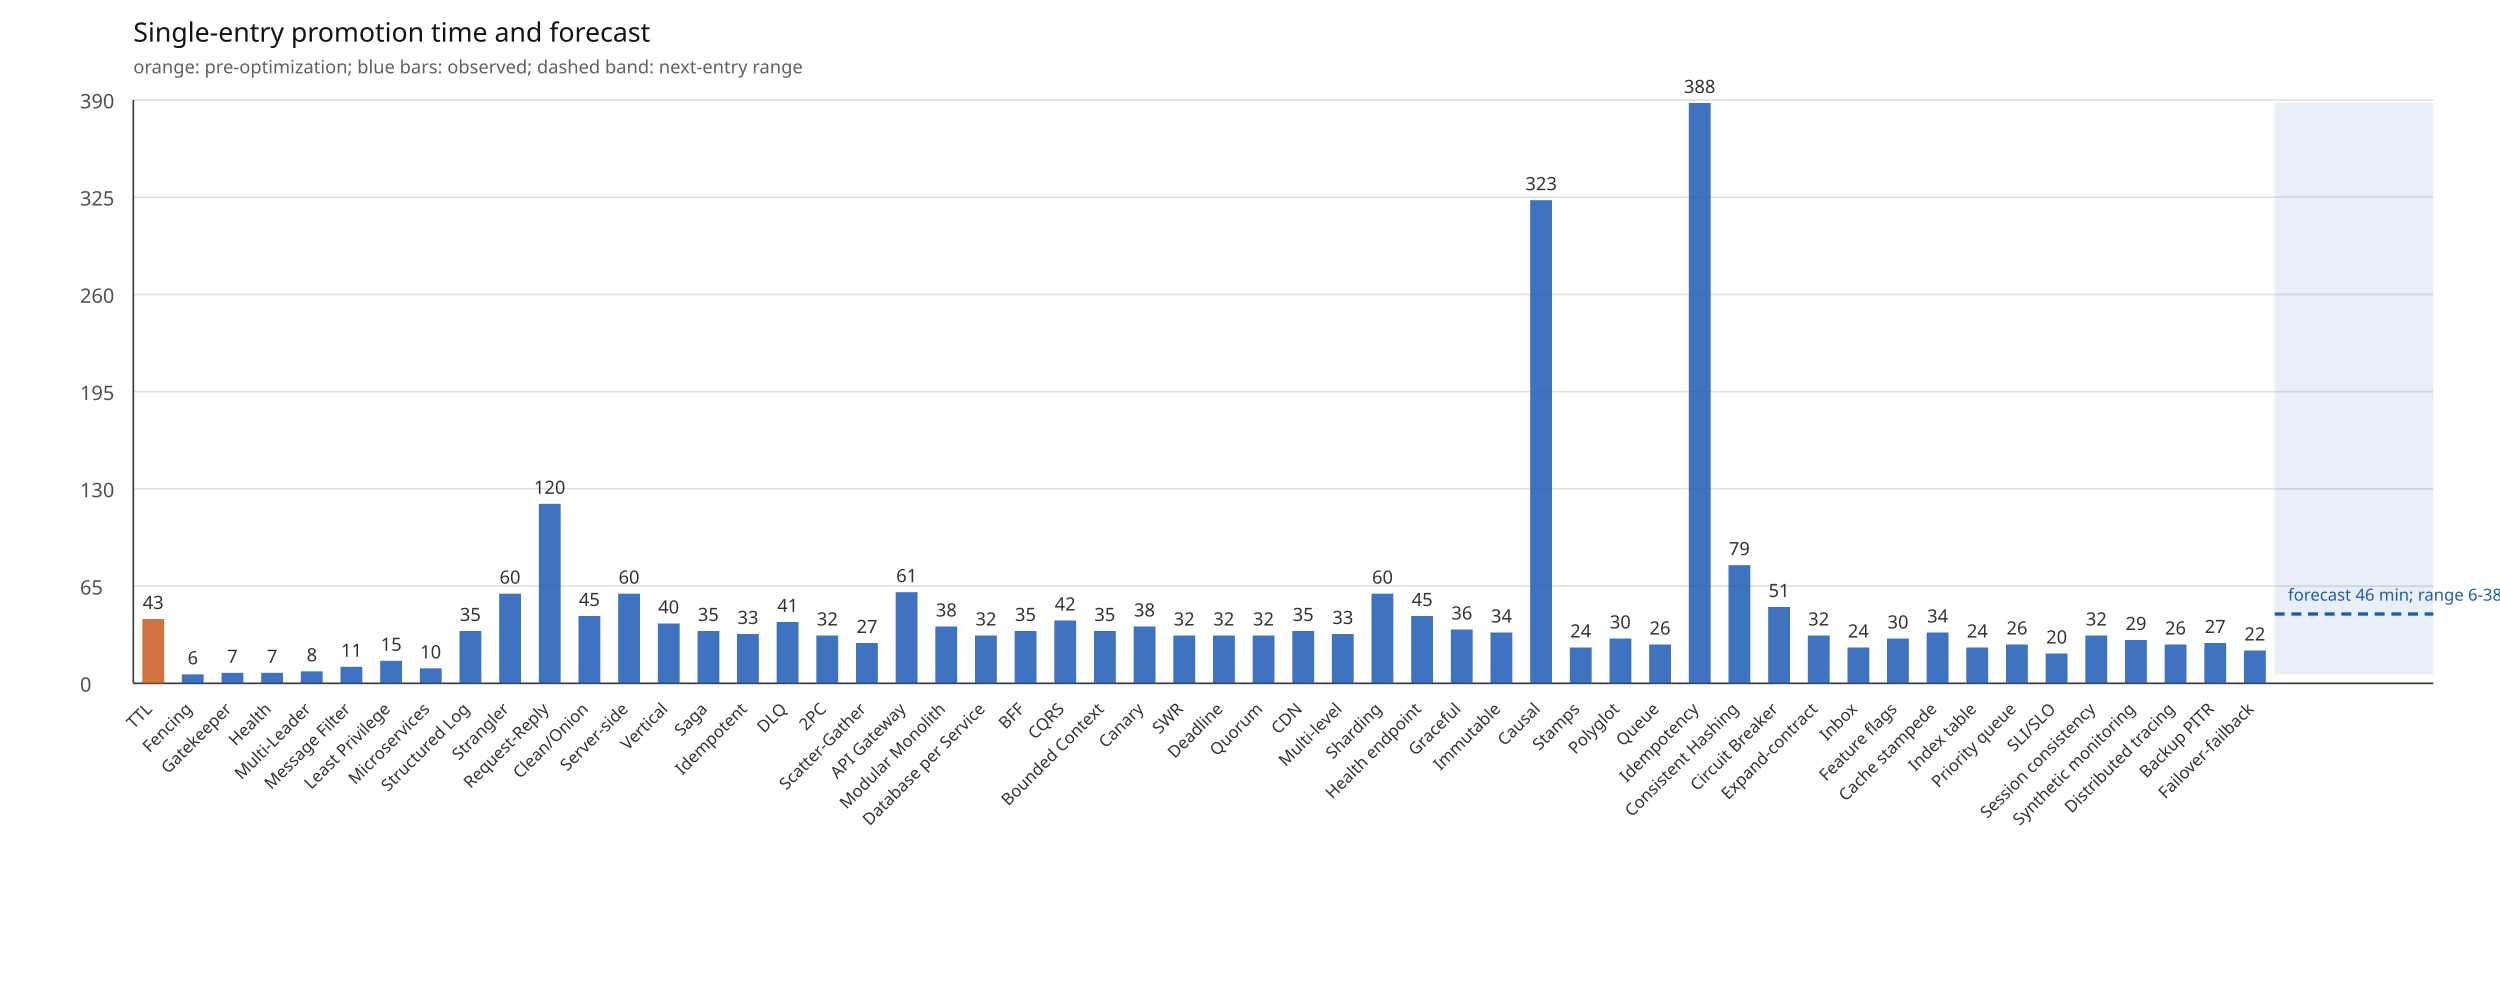
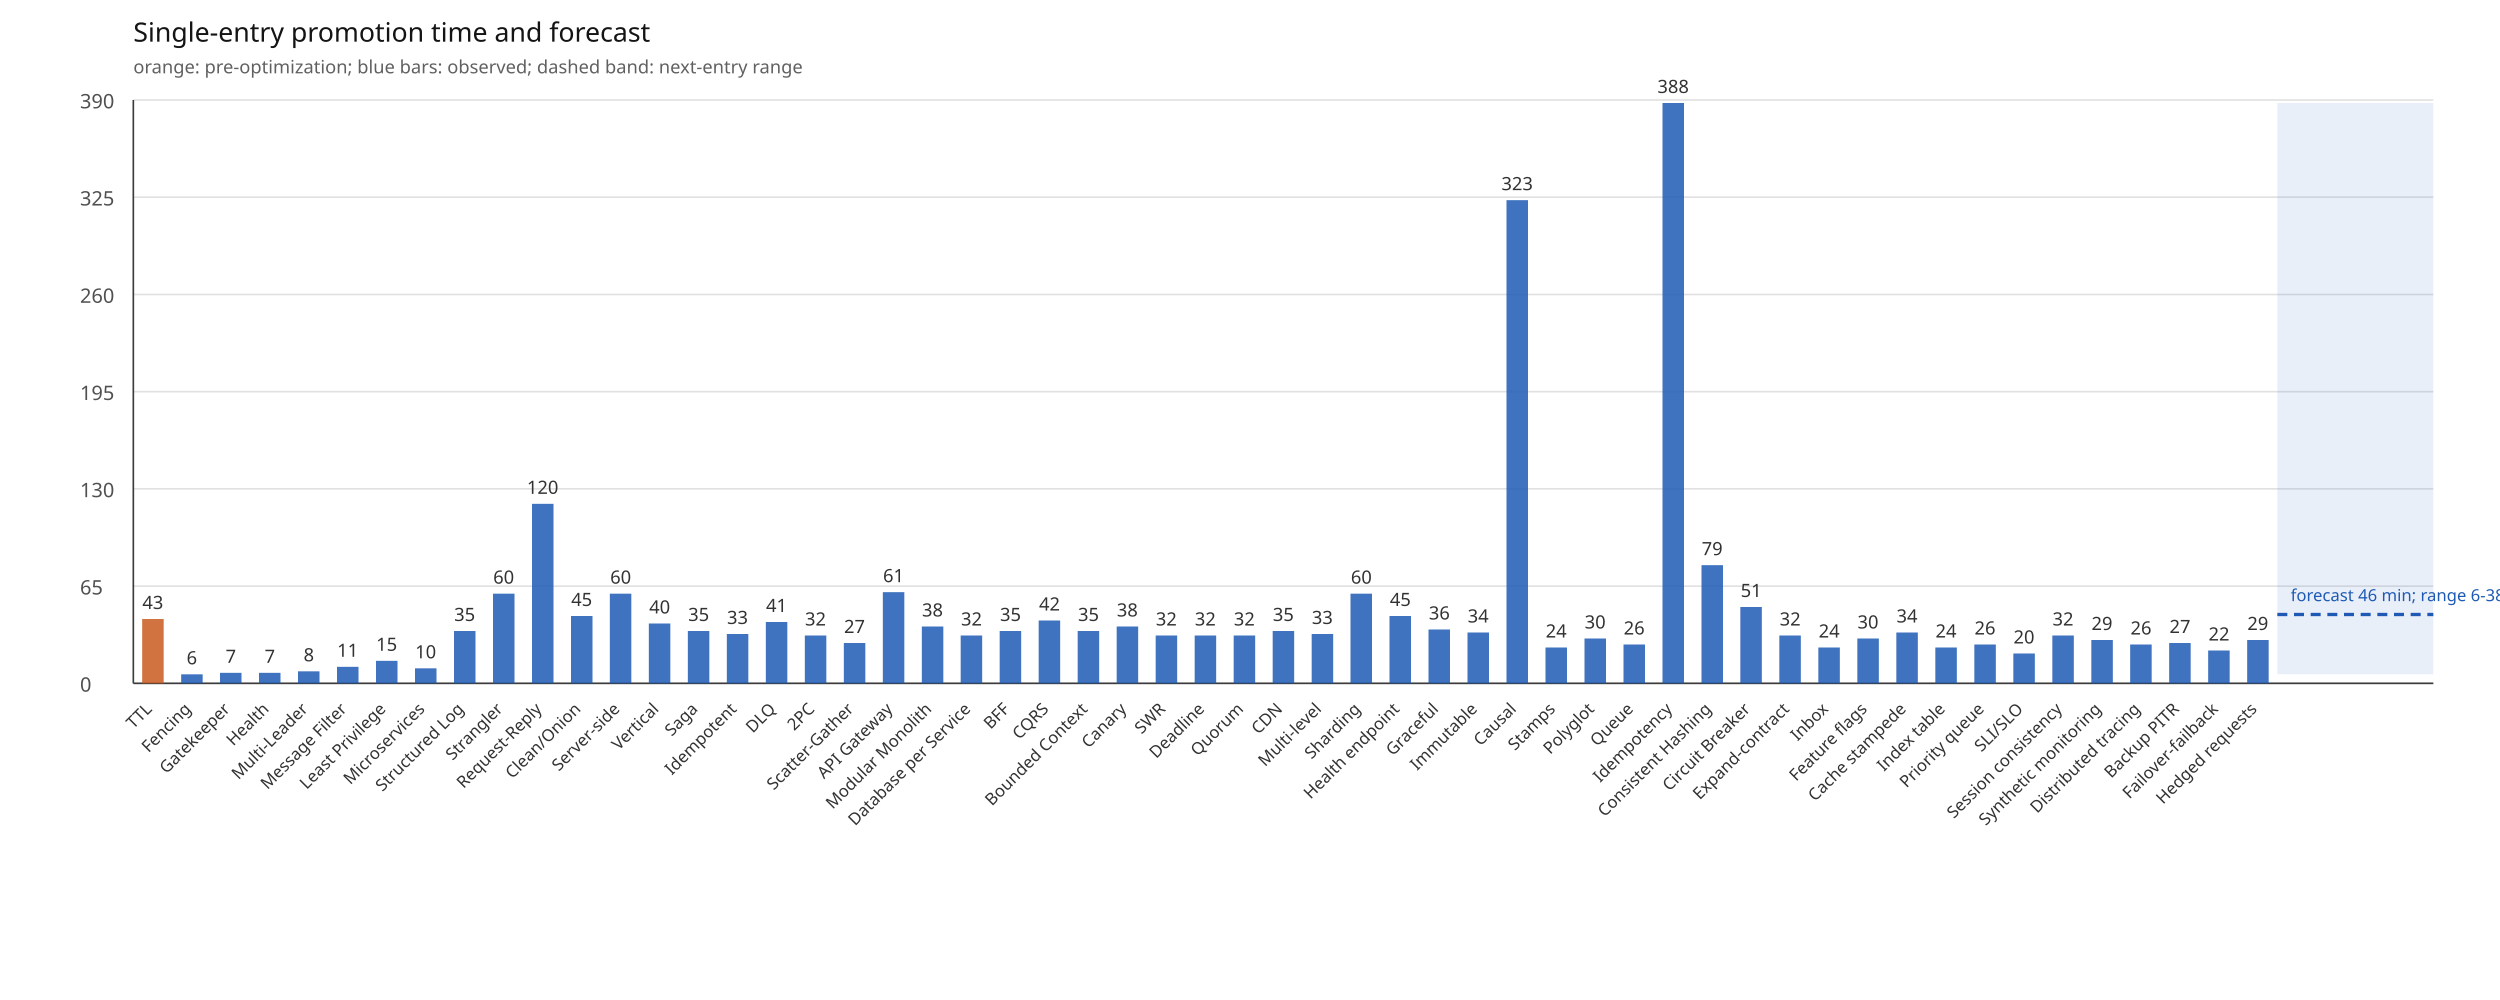
<svg xmlns="http://www.w3.org/2000/svg" width="1500" height="600" viewBox="0 0 1500 600">
  <rect width="100%" height="100%" fill="white" />
  <line x1="80" y1="410.0" x2="1460" y2="410.0" stroke="#e1e1e1" />
  <text x="48" y="415.0" font-family="Verdana" font-size="12" fill="#505050">0</text>
  <line x1="80" y1="351.7" x2="1460" y2="351.7" stroke="#e1e1e1" />
  <text x="48" y="356.7" font-family="Verdana" font-size="12" fill="#505050">65</text>
  <line x1="80" y1="293.3" x2="1460" y2="293.3" stroke="#e1e1e1" />
  <text x="48" y="298.3" font-family="Verdana" font-size="12" fill="#505050">130</text>
  <line x1="80" y1="235.0" x2="1460" y2="235.0" stroke="#e1e1e1" />
  <text x="48" y="240.0" font-family="Verdana" font-size="12" fill="#505050">195</text>
  <line x1="80" y1="176.7" x2="1460" y2="176.7" stroke="#e1e1e1" />
  <text x="48" y="181.7" font-family="Verdana" font-size="12" fill="#505050">260</text>
  <line x1="80" y1="118.3" x2="1460" y2="118.3" stroke="#e1e1e1" />
  <text x="48" y="123.3" font-family="Verdana" font-size="12" fill="#505050">325</text>
  <line x1="80" y1="60.0" x2="1460" y2="60.0" stroke="#e1e1e1" />
  <text x="48" y="65.0" font-family="Verdana" font-size="12" fill="#505050">390</text>
  <line x1="80" y1="60" x2="80" y2="410" stroke="#3c3c3c" />
  <line x1="80" y1="410" x2="1460" y2="410" stroke="#3c3c3c" />
-   <rect x="1364.8" y="61.8" width="95.2" height="342.8" fill="#1e5ab4" opacity="0.10" />
-   <line x1="1364.8" y1="368.4" x2="1460.0" y2="368.4" stroke="#1e5ab4" stroke-width="2" stroke-dasharray="6 4" />
-   <text x="1372.8" y="360.4" font-family="Verdana" font-size="10" fill="#1e5ab4">forecast 46 min; range 6-388 (n=54)</text>
-   <rect x="85.4" y="371.4" width="13.1" height="38.6" fill="#c85a1e" opacity="0.85" />
-   <text x="91.9" y="365.4" text-anchor="middle" font-family="Verdana" font-size="11" fill="#323232">43</text>
-   <text x="91.9" y="426.0" text-anchor="end" transform="rotate(-45 91.9 426.0)" font-family="Verdana" font-size="10" fill="#323232">TTL</text>
-   <rect x="109.1" y="404.6" width="13.1" height="5.4" fill="#1e5ab4" opacity="0.85" />
-   <text x="115.7" y="398.6" text-anchor="middle" font-family="Verdana" font-size="11" fill="#323232">6</text>
-   <text x="115.7" y="426.0" text-anchor="end" transform="rotate(-45 115.7 426.0)" font-family="Verdana" font-size="10" fill="#323232">Fencing</text>
-   <rect x="132.9" y="403.7" width="13.1" height="6.3" fill="#1e5ab4" opacity="0.85" />
-   <text x="139.5" y="397.7" text-anchor="middle" font-family="Verdana" font-size="11" fill="#323232">7</text>
-   <text x="139.5" y="426.0" text-anchor="end" transform="rotate(-45 139.5 426.0)" font-family="Verdana" font-size="10" fill="#323232">Gatekeeper</text>
-   <rect x="156.7" y="403.7" width="13.1" height="6.3" fill="#1e5ab4" opacity="0.85" />
-   <text x="163.3" y="397.7" text-anchor="middle" font-family="Verdana" font-size="11" fill="#323232">7</text>
-   <text x="163.3" y="426.0" text-anchor="end" transform="rotate(-45 163.3 426.0)" font-family="Verdana" font-size="10" fill="#323232">Health</text>
-   <rect x="180.5" y="402.8" width="13.1" height="7.2" fill="#1e5ab4" opacity="0.85" />
-   <text x="187.1" y="396.8" text-anchor="middle" font-family="Verdana" font-size="11" fill="#323232">8</text>
-   <text x="187.1" y="426.0" text-anchor="end" transform="rotate(-45 187.1 426.0)" font-family="Verdana" font-size="10" fill="#323232">Multi-Leader</text>
-   <rect x="204.3" y="400.1" width="13.1" height="9.9" fill="#1e5ab4" opacity="0.85" />
-   <text x="210.9" y="394.1" text-anchor="middle" font-family="Verdana" font-size="11" fill="#323232">11</text>
-   <text x="210.9" y="426.0" text-anchor="end" transform="rotate(-45 210.9 426.0)" font-family="Verdana" font-size="10" fill="#323232">Message Filter</text>
-   <rect x="228.1" y="396.5" width="13.1" height="13.5" fill="#1e5ab4" opacity="0.85" />
-   <text x="234.7" y="390.5" text-anchor="middle" font-family="Verdana" font-size="11" fill="#323232">15</text>
-   <text x="234.7" y="426.0" text-anchor="end" transform="rotate(-45 234.7 426.0)" font-family="Verdana" font-size="10" fill="#323232">Least Privilege</text>
-   <rect x="251.9" y="401.0" width="13.1" height="9.0" fill="#1e5ab4" opacity="0.85" />
-   <text x="258.4" y="395.0" text-anchor="middle" font-family="Verdana" font-size="11" fill="#323232">10</text>
-   <text x="258.4" y="426.0" text-anchor="end" transform="rotate(-45 258.4 426.0)" font-family="Verdana" font-size="10" fill="#323232">Microservices</text>
-   <rect x="275.7" y="378.6" width="13.1" height="31.4" fill="#1e5ab4" opacity="0.85" />
-   <text x="282.2" y="372.6" text-anchor="middle" font-family="Verdana" font-size="11" fill="#323232">35</text>
-   <text x="282.2" y="426.0" text-anchor="end" transform="rotate(-45 282.2 426.0)" font-family="Verdana" font-size="10" fill="#323232">Structured Log</text>
-   <rect x="299.5" y="356.2" width="13.1" height="53.8" fill="#1e5ab4" opacity="0.85" />
-   <text x="306.0" y="350.2" text-anchor="middle" font-family="Verdana" font-size="11" fill="#323232">60</text>
-   <text x="306.0" y="426.0" text-anchor="end" transform="rotate(-45 306.0 426.0)" font-family="Verdana" font-size="10" fill="#323232">Strangler</text>
-   <rect x="323.3" y="302.3" width="13.1" height="107.7" fill="#1e5ab4" opacity="0.85" />
-   <text x="329.8" y="296.3" text-anchor="middle" font-family="Verdana" font-size="11" fill="#323232">120</text>
-   <text x="329.8" y="426.0" text-anchor="end" transform="rotate(-45 329.8 426.0)" font-family="Verdana" font-size="10" fill="#323232">Request-Reply</text>
-   <rect x="347.1" y="369.6" width="13.1" height="40.4" fill="#1e5ab4" opacity="0.85" />
-   <text x="353.6" y="363.6" text-anchor="middle" font-family="Verdana" font-size="11" fill="#323232">45</text>
-   <text x="353.6" y="426.0" text-anchor="end" transform="rotate(-45 353.6 426.0)" font-family="Verdana" font-size="10" fill="#323232">Clean/Onion</text>
-   <rect x="370.9" y="356.2" width="13.1" height="53.8" fill="#1e5ab4" opacity="0.85" />
-   <text x="377.4" y="350.2" text-anchor="middle" font-family="Verdana" font-size="11" fill="#323232">60</text>
-   <text x="377.4" y="426.0" text-anchor="end" transform="rotate(-45 377.4 426.0)" font-family="Verdana" font-size="10" fill="#323232">Server-side</text>
-   <rect x="394.7" y="374.1" width="13.1" height="35.9" fill="#1e5ab4" opacity="0.85" />
-   <text x="401.2" y="368.1" text-anchor="middle" font-family="Verdana" font-size="11" fill="#323232">40</text>
-   <text x="401.2" y="426.0" text-anchor="end" transform="rotate(-45 401.2 426.0)" font-family="Verdana" font-size="10" fill="#323232">Vertical</text>
-   <rect x="418.5" y="378.6" width="13.1" height="31.4" fill="#1e5ab4" opacity="0.85" />
-   <text x="425.0" y="372.6" text-anchor="middle" font-family="Verdana" font-size="11" fill="#323232">35</text>
-   <text x="425.0" y="426.0" text-anchor="end" transform="rotate(-45 425.0 426.0)" font-family="Verdana" font-size="10" fill="#323232">Saga</text>
-   <rect x="442.2" y="380.4" width="13.1" height="29.6" fill="#1e5ab4" opacity="0.85" />
-   <text x="448.8" y="374.4" text-anchor="middle" font-family="Verdana" font-size="11" fill="#323232">33</text>
-   <text x="448.8" y="426.0" text-anchor="end" transform="rotate(-45 448.8 426.0)" font-family="Verdana" font-size="10" fill="#323232">Idempotent</text>
-   <rect x="466.0" y="373.2" width="13.1" height="36.8" fill="#1e5ab4" opacity="0.85" />
-   <text x="472.6" y="367.2" text-anchor="middle" font-family="Verdana" font-size="11" fill="#323232">41</text>
-   <text x="472.6" y="426.0" text-anchor="end" transform="rotate(-45 472.6 426.0)" font-family="Verdana" font-size="10" fill="#323232">DLQ</text>
-   <rect x="489.8" y="381.3" width="13.1" height="28.7" fill="#1e5ab4" opacity="0.85" />
-   <text x="496.4" y="375.3" text-anchor="middle" font-family="Verdana" font-size="11" fill="#323232">32</text>
-   <text x="496.4" y="426.0" text-anchor="end" transform="rotate(-45 496.4 426.0)" font-family="Verdana" font-size="10" fill="#323232">2PC</text>
-   <rect x="513.6" y="385.8" width="13.1" height="24.2" fill="#1e5ab4" opacity="0.85" />
-   <text x="520.2" y="379.8" text-anchor="middle" font-family="Verdana" font-size="11" fill="#323232">27</text>
-   <text x="520.2" y="426.0" text-anchor="end" transform="rotate(-45 520.2 426.0)" font-family="Verdana" font-size="10" fill="#323232">Scatter-Gather</text>
-   <rect x="537.4" y="355.3" width="13.1" height="54.7" fill="#1e5ab4" opacity="0.85" />
-   <text x="544.0" y="349.3" text-anchor="middle" font-family="Verdana" font-size="11" fill="#323232">61</text>
-   <text x="544.0" y="426.0" text-anchor="end" transform="rotate(-45 544.0 426.0)" font-family="Verdana" font-size="10" fill="#323232">API Gateway</text>
-   <rect x="561.2" y="375.9" width="13.1" height="34.1" fill="#1e5ab4" opacity="0.85" />
-   <text x="567.8" y="369.9" text-anchor="middle" font-family="Verdana" font-size="11" fill="#323232">38</text>
-   <text x="567.8" y="426.0" text-anchor="end" transform="rotate(-45 567.8 426.0)" font-family="Verdana" font-size="10" fill="#323232">Modular Monolith</text>
-   <rect x="585.0" y="381.3" width="13.1" height="28.7" fill="#1e5ab4" opacity="0.85" />
-   <text x="591.6" y="375.3" text-anchor="middle" font-family="Verdana" font-size="11" fill="#323232">32</text>
-   <text x="591.6" y="426.0" text-anchor="end" transform="rotate(-45 591.6 426.0)" font-family="Verdana" font-size="10" fill="#323232">Database per Service</text>
-   <rect x="608.8" y="378.6" width="13.1" height="31.4" fill="#1e5ab4" opacity="0.85" />
-   <text x="615.3" y="372.6" text-anchor="middle" font-family="Verdana" font-size="11" fill="#323232">35</text>
-   <text x="615.3" y="426.0" text-anchor="end" transform="rotate(-45 615.3 426.0)" font-family="Verdana" font-size="10" fill="#323232">BFF</text>
-   <rect x="632.6" y="372.3" width="13.1" height="37.7" fill="#1e5ab4" opacity="0.85" />
-   <text x="639.1" y="366.3" text-anchor="middle" font-family="Verdana" font-size="11" fill="#323232">42</text>
-   <text x="639.1" y="426.0" text-anchor="end" transform="rotate(-45 639.1 426.0)" font-family="Verdana" font-size="10" fill="#323232">CQRS</text>
-   <rect x="656.4" y="378.6" width="13.1" height="31.4" fill="#1e5ab4" opacity="0.85" />
-   <text x="662.9" y="372.6" text-anchor="middle" font-family="Verdana" font-size="11" fill="#323232">35</text>
-   <text x="662.9" y="426.0" text-anchor="end" transform="rotate(-45 662.9 426.0)" font-family="Verdana" font-size="10" fill="#323232">Bounded Context</text>
-   <rect x="680.2" y="375.9" width="13.1" height="34.1" fill="#1e5ab4" opacity="0.85" />
-   <text x="686.7" y="369.9" text-anchor="middle" font-family="Verdana" font-size="11" fill="#323232">38</text>
-   <text x="686.7" y="426.0" text-anchor="end" transform="rotate(-45 686.7 426.0)" font-family="Verdana" font-size="10" fill="#323232">Canary</text>
-   <rect x="704.0" y="381.3" width="13.1" height="28.7" fill="#1e5ab4" opacity="0.85" />
-   <text x="710.5" y="375.3" text-anchor="middle" font-family="Verdana" font-size="11" fill="#323232">32</text>
-   <text x="710.5" y="426.0" text-anchor="end" transform="rotate(-45 710.5 426.0)" font-family="Verdana" font-size="10" fill="#323232">SWR</text>
-   <rect x="727.8" y="381.3" width="13.1" height="28.7" fill="#1e5ab4" opacity="0.85" />
-   <text x="734.3" y="375.3" text-anchor="middle" font-family="Verdana" font-size="11" fill="#323232">32</text>
-   <text x="734.3" y="426.0" text-anchor="end" transform="rotate(-45 734.3 426.0)" font-family="Verdana" font-size="10" fill="#323232">Deadline</text>
-   <rect x="751.6" y="381.3" width="13.1" height="28.7" fill="#1e5ab4" opacity="0.85" />
-   <text x="758.1" y="375.3" text-anchor="middle" font-family="Verdana" font-size="11" fill="#323232">32</text>
-   <text x="758.1" y="426.0" text-anchor="end" transform="rotate(-45 758.1 426.0)" font-family="Verdana" font-size="10" fill="#323232">Quorum</text>
-   <rect x="775.4" y="378.6" width="13.1" height="31.4" fill="#1e5ab4" opacity="0.85" />
-   <text x="781.9" y="372.6" text-anchor="middle" font-family="Verdana" font-size="11" fill="#323232">35</text>
-   <text x="781.9" y="426.0" text-anchor="end" transform="rotate(-45 781.9 426.0)" font-family="Verdana" font-size="10" fill="#323232">CDN</text>
-   <rect x="799.1" y="380.4" width="13.1" height="29.6" fill="#1e5ab4" opacity="0.85" />
-   <text x="805.7" y="374.4" text-anchor="middle" font-family="Verdana" font-size="11" fill="#323232">33</text>
-   <text x="805.7" y="426.0" text-anchor="end" transform="rotate(-45 805.7 426.0)" font-family="Verdana" font-size="10" fill="#323232">Multi-level</text>
-   <rect x="822.9" y="356.2" width="13.1" height="53.8" fill="#1e5ab4" opacity="0.85" />
-   <text x="829.5" y="350.2" text-anchor="middle" font-family="Verdana" font-size="11" fill="#323232">60</text>
-   <text x="829.5" y="426.0" text-anchor="end" transform="rotate(-45 829.5 426.0)" font-family="Verdana" font-size="10" fill="#323232">Sharding</text>
-   <rect x="846.7" y="369.6" width="13.1" height="40.4" fill="#1e5ab4" opacity="0.85" />
-   <text x="853.3" y="363.6" text-anchor="middle" font-family="Verdana" font-size="11" fill="#323232">45</text>
-   <text x="853.3" y="426.0" text-anchor="end" transform="rotate(-45 853.3 426.0)" font-family="Verdana" font-size="10" fill="#323232">Health endpoint</text>
-   <rect x="870.5" y="377.7" width="13.1" height="32.3" fill="#1e5ab4" opacity="0.85" />
-   <text x="877.1" y="371.7" text-anchor="middle" font-family="Verdana" font-size="11" fill="#323232">36</text>
-   <text x="877.1" y="426.0" text-anchor="end" transform="rotate(-45 877.1 426.0)" font-family="Verdana" font-size="10" fill="#323232">Graceful</text>
-   <rect x="894.3" y="379.5" width="13.1" height="30.5" fill="#1e5ab4" opacity="0.85" />
-   <text x="900.9" y="373.5" text-anchor="middle" font-family="Verdana" font-size="11" fill="#323232">34</text>
-   <text x="900.9" y="426.0" text-anchor="end" transform="rotate(-45 900.9 426.0)" font-family="Verdana" font-size="10" fill="#323232">Immutable</text>
-   <rect x="918.1" y="120.1" width="13.1" height="289.9" fill="#1e5ab4" opacity="0.85" />
-   <text x="924.7" y="114.1" text-anchor="middle" font-family="Verdana" font-size="11" fill="#323232">323</text>
-   <text x="924.7" y="426.0" text-anchor="end" transform="rotate(-45 924.7 426.0)" font-family="Verdana" font-size="10" fill="#323232">Causal</text>
-   <rect x="941.9" y="388.5" width="13.1" height="21.5" fill="#1e5ab4" opacity="0.85" />
-   <text x="948.4" y="382.5" text-anchor="middle" font-family="Verdana" font-size="11" fill="#323232">24</text>
-   <text x="948.4" y="426.0" text-anchor="end" transform="rotate(-45 948.4 426.0)" font-family="Verdana" font-size="10" fill="#323232">Stamps</text>
-   <rect x="965.7" y="383.1" width="13.1" height="26.9" fill="#1e5ab4" opacity="0.85" />
-   <text x="972.2" y="377.1" text-anchor="middle" font-family="Verdana" font-size="11" fill="#323232">30</text>
-   <text x="972.2" y="426.0" text-anchor="end" transform="rotate(-45 972.2 426.0)" font-family="Verdana" font-size="10" fill="#323232">Polyglot</text>
-   <rect x="989.5" y="386.7" width="13.1" height="23.3" fill="#1e5ab4" opacity="0.85" />
-   <text x="996.0" y="380.7" text-anchor="middle" font-family="Verdana" font-size="11" fill="#323232">26</text>
-   <text x="996.0" y="426.0" text-anchor="end" transform="rotate(-45 996.0 426.0)" font-family="Verdana" font-size="10" fill="#323232">Queue</text>
-   <rect x="1013.3" y="61.8" width="13.1" height="348.2" fill="#1e5ab4" opacity="0.85" />
-   <text x="1019.8" y="55.8" text-anchor="middle" font-family="Verdana" font-size="11" fill="#323232">388</text>
-   <text x="1019.8" y="426.0" text-anchor="end" transform="rotate(-45 1019.8 426.0)" font-family="Verdana" font-size="10" fill="#323232">Idempotency</text>
-   <rect x="1037.1" y="339.1" width="13.1" height="70.9" fill="#1e5ab4" opacity="0.85" />
-   <text x="1043.6" y="333.1" text-anchor="middle" font-family="Verdana" font-size="11" fill="#323232">79</text>
-   <text x="1043.6" y="426.0" text-anchor="end" transform="rotate(-45 1043.6 426.0)" font-family="Verdana" font-size="10" fill="#323232">Consistent Hashing</text>
-   <rect x="1060.9" y="364.2" width="13.1" height="45.8" fill="#1e5ab4" opacity="0.85" />
-   <text x="1067.4" y="358.2" text-anchor="middle" font-family="Verdana" font-size="11" fill="#323232">51</text>
-   <text x="1067.4" y="426.0" text-anchor="end" transform="rotate(-45 1067.4 426.0)" font-family="Verdana" font-size="10" fill="#323232">Circuit Breaker</text>
-   <rect x="1084.7" y="381.3" width="13.1" height="28.7" fill="#1e5ab4" opacity="0.85" />
-   <text x="1091.2" y="375.3" text-anchor="middle" font-family="Verdana" font-size="11" fill="#323232">32</text>
-   <text x="1091.2" y="426.0" text-anchor="end" transform="rotate(-45 1091.2 426.0)" font-family="Verdana" font-size="10" fill="#323232">Expand-contract</text>
-   <rect x="1108.5" y="388.5" width="13.1" height="21.5" fill="#1e5ab4" opacity="0.85" />
-   <text x="1115.0" y="382.5" text-anchor="middle" font-family="Verdana" font-size="11" fill="#323232">24</text>
-   <text x="1115.0" y="426.0" text-anchor="end" transform="rotate(-45 1115.0 426.0)" font-family="Verdana" font-size="10" fill="#323232">Inbox</text>
-   <rect x="1132.2" y="383.1" width="13.1" height="26.9" fill="#1e5ab4" opacity="0.85" />
-   <text x="1138.8" y="377.1" text-anchor="middle" font-family="Verdana" font-size="11" fill="#323232">30</text>
-   <text x="1138.8" y="426.0" text-anchor="end" transform="rotate(-45 1138.8 426.0)" font-family="Verdana" font-size="10" fill="#323232">Feature flags</text>
-   <rect x="1156.0" y="379.5" width="13.1" height="30.5" fill="#1e5ab4" opacity="0.85" />
-   <text x="1162.6" y="373.5" text-anchor="middle" font-family="Verdana" font-size="11" fill="#323232">34</text>
-   <text x="1162.6" y="426.0" text-anchor="end" transform="rotate(-45 1162.6 426.0)" font-family="Verdana" font-size="10" fill="#323232">Cache stampede</text>
-   <rect x="1179.8" y="388.5" width="13.1" height="21.5" fill="#1e5ab4" opacity="0.85" />
-   <text x="1186.4" y="382.5" text-anchor="middle" font-family="Verdana" font-size="11" fill="#323232">24</text>
-   <text x="1186.4" y="426.0" text-anchor="end" transform="rotate(-45 1186.4 426.0)" font-family="Verdana" font-size="10" fill="#323232">Index table</text>
-   <rect x="1203.6" y="386.7" width="13.1" height="23.3" fill="#1e5ab4" opacity="0.85" />
-   <text x="1210.2" y="380.7" text-anchor="middle" font-family="Verdana" font-size="11" fill="#323232">26</text>
-   <text x="1210.2" y="426.0" text-anchor="end" transform="rotate(-45 1210.2 426.0)" font-family="Verdana" font-size="10" fill="#323232">Priority queue</text>
-   <rect x="1227.4" y="392.1" width="13.1" height="17.9" fill="#1e5ab4" opacity="0.85" />
-   <text x="1234.0" y="386.1" text-anchor="middle" font-family="Verdana" font-size="11" fill="#323232">20</text>
-   <text x="1234.0" y="426.0" text-anchor="end" transform="rotate(-45 1234.0 426.0)" font-family="Verdana" font-size="10" fill="#323232">SLI/SLO</text>
-   <rect x="1251.2" y="381.3" width="13.1" height="28.7" fill="#1e5ab4" opacity="0.85" />
-   <text x="1257.8" y="375.3" text-anchor="middle" font-family="Verdana" font-size="11" fill="#323232">32</text>
-   <text x="1257.8" y="426.0" text-anchor="end" transform="rotate(-45 1257.8 426.0)" font-family="Verdana" font-size="10" fill="#323232">Session consistency</text>
-   <rect x="1275.0" y="384.0" width="13.1" height="26.0" fill="#1e5ab4" opacity="0.85" />
-   <text x="1281.6" y="378.0" text-anchor="middle" font-family="Verdana" font-size="11" fill="#323232">29</text>
-   <text x="1281.6" y="426.0" text-anchor="end" transform="rotate(-45 1281.6 426.0)" font-family="Verdana" font-size="10" fill="#323232">Synthetic monitoring</text>
-   <rect x="1298.8" y="386.7" width="13.1" height="23.3" fill="#1e5ab4" opacity="0.85" />
-   <text x="1305.3" y="380.7" text-anchor="middle" font-family="Verdana" font-size="11" fill="#323232">26</text>
-   <text x="1305.3" y="426.0" text-anchor="end" transform="rotate(-45 1305.3 426.0)" font-family="Verdana" font-size="10" fill="#323232">Distributed tracing</text>
-   <rect x="1322.6" y="385.8" width="13.1" height="24.2" fill="#1e5ab4" opacity="0.85" />
-   <text x="1329.1" y="379.8" text-anchor="middle" font-family="Verdana" font-size="11" fill="#323232">27</text>
-   <text x="1329.1" y="426.0" text-anchor="end" transform="rotate(-45 1329.1 426.0)" font-family="Verdana" font-size="10" fill="#323232">Backup PITR</text>
-   <rect x="1346.4" y="390.3" width="13.1" height="19.7" fill="#1e5ab4" opacity="0.85" />
-   <text x="1352.9" y="384.3" text-anchor="middle" font-family="Verdana" font-size="11" fill="#323232">22</text>
-   <text x="1352.9" y="426.0" text-anchor="end" transform="rotate(-45 1352.9 426.0)" font-family="Verdana" font-size="10" fill="#323232">Failover-failback</text>
+   <rect x="1366.4" y="61.8" width="93.6" height="342.8" fill="#1e5ab4" opacity="0.10" />
+   <line x1="1366.4" y1="368.7" x2="1460.0" y2="368.7" stroke="#1e5ab4" stroke-width="2" stroke-dasharray="6 4" />
+   <text x="1374.4" y="360.7" font-family="Verdana" font-size="10" fill="#1e5ab4">forecast 46 min; range 6-388 (n=55)</text>
+   <rect x="85.3" y="371.4" width="12.9" height="38.6" fill="#c85a1e" opacity="0.85" />
+   <text x="91.7" y="365.4" text-anchor="middle" font-family="Verdana" font-size="11" fill="#323232">43</text>
+   <text x="91.7" y="426.0" text-anchor="end" transform="rotate(-45 91.7 426.0)" font-family="Verdana" font-size="10" fill="#323232">TTL</text>
+   <rect x="108.7" y="404.6" width="12.9" height="5.4" fill="#1e5ab4" opacity="0.85" />
+   <text x="115.1" y="398.6" text-anchor="middle" font-family="Verdana" font-size="11" fill="#323232">6</text>
+   <text x="115.1" y="426.0" text-anchor="end" transform="rotate(-45 115.1 426.0)" font-family="Verdana" font-size="10" fill="#323232">Fencing</text>
+   <rect x="132.0" y="403.7" width="12.9" height="6.3" fill="#1e5ab4" opacity="0.85" />
+   <text x="138.5" y="397.7" text-anchor="middle" font-family="Verdana" font-size="11" fill="#323232">7</text>
+   <text x="138.5" y="426.0" text-anchor="end" transform="rotate(-45 138.5 426.0)" font-family="Verdana" font-size="10" fill="#323232">Gatekeeper</text>
+   <rect x="155.4" y="403.7" width="12.9" height="6.3" fill="#1e5ab4" opacity="0.85" />
+   <text x="161.9" y="397.7" text-anchor="middle" font-family="Verdana" font-size="11" fill="#323232">7</text>
+   <text x="161.9" y="426.0" text-anchor="end" transform="rotate(-45 161.9 426.0)" font-family="Verdana" font-size="10" fill="#323232">Health</text>
+   <rect x="178.8" y="402.8" width="12.9" height="7.2" fill="#1e5ab4" opacity="0.85" />
+   <text x="185.3" y="396.8" text-anchor="middle" font-family="Verdana" font-size="11" fill="#323232">8</text>
+   <text x="185.3" y="426.0" text-anchor="end" transform="rotate(-45 185.3 426.0)" font-family="Verdana" font-size="10" fill="#323232">Multi-Leader</text>
+   <rect x="202.2" y="400.1" width="12.9" height="9.9" fill="#1e5ab4" opacity="0.85" />
+   <text x="208.6" y="394.1" text-anchor="middle" font-family="Verdana" font-size="11" fill="#323232">11</text>
+   <text x="208.6" y="426.0" text-anchor="end" transform="rotate(-45 208.6 426.0)" font-family="Verdana" font-size="10" fill="#323232">Message Filter</text>
+   <rect x="225.6" y="396.5" width="12.9" height="13.5" fill="#1e5ab4" opacity="0.85" />
+   <text x="232.0" y="390.5" text-anchor="middle" font-family="Verdana" font-size="11" fill="#323232">15</text>
+   <text x="232.0" y="426.0" text-anchor="end" transform="rotate(-45 232.0 426.0)" font-family="Verdana" font-size="10" fill="#323232">Least Privilege</text>
+   <rect x="249.0" y="401.0" width="12.9" height="9.0" fill="#1e5ab4" opacity="0.85" />
+   <text x="255.4" y="395.0" text-anchor="middle" font-family="Verdana" font-size="11" fill="#323232">10</text>
+   <text x="255.4" y="426.0" text-anchor="end" transform="rotate(-45 255.4 426.0)" font-family="Verdana" font-size="10" fill="#323232">Microservices</text>
+   <rect x="272.4" y="378.6" width="12.9" height="31.4" fill="#1e5ab4" opacity="0.85" />
+   <text x="278.8" y="372.6" text-anchor="middle" font-family="Verdana" font-size="11" fill="#323232">35</text>
+   <text x="278.8" y="426.0" text-anchor="end" transform="rotate(-45 278.8 426.0)" font-family="Verdana" font-size="10" fill="#323232">Structured Log</text>
+   <rect x="295.8" y="356.2" width="12.9" height="53.8" fill="#1e5ab4" opacity="0.85" />
+   <text x="302.2" y="350.2" text-anchor="middle" font-family="Verdana" font-size="11" fill="#323232">60</text>
+   <text x="302.2" y="426.0" text-anchor="end" transform="rotate(-45 302.2 426.0)" font-family="Verdana" font-size="10" fill="#323232">Strangler</text>
+   <rect x="319.2" y="302.3" width="12.9" height="107.7" fill="#1e5ab4" opacity="0.85" />
+   <text x="325.6" y="296.3" text-anchor="middle" font-family="Verdana" font-size="11" fill="#323232">120</text>
+   <text x="325.6" y="426.0" text-anchor="end" transform="rotate(-45 325.6 426.0)" font-family="Verdana" font-size="10" fill="#323232">Request-Reply</text>
+   <rect x="342.6" y="369.6" width="12.9" height="40.4" fill="#1e5ab4" opacity="0.85" />
+   <text x="349.0" y="363.6" text-anchor="middle" font-family="Verdana" font-size="11" fill="#323232">45</text>
+   <text x="349.0" y="426.0" text-anchor="end" transform="rotate(-45 349.0 426.0)" font-family="Verdana" font-size="10" fill="#323232">Clean/Onion</text>
+   <rect x="365.9" y="356.2" width="12.9" height="53.8" fill="#1e5ab4" opacity="0.85" />
+   <text x="372.4" y="350.2" text-anchor="middle" font-family="Verdana" font-size="11" fill="#323232">60</text>
+   <text x="372.4" y="426.0" text-anchor="end" transform="rotate(-45 372.4 426.0)" font-family="Verdana" font-size="10" fill="#323232">Server-side</text>
+   <rect x="389.3" y="374.1" width="12.9" height="35.9" fill="#1e5ab4" opacity="0.85" />
+   <text x="395.8" y="368.1" text-anchor="middle" font-family="Verdana" font-size="11" fill="#323232">40</text>
+   <text x="395.8" y="426.0" text-anchor="end" transform="rotate(-45 395.8 426.0)" font-family="Verdana" font-size="10" fill="#323232">Vertical</text>
+   <rect x="412.7" y="378.6" width="12.9" height="31.4" fill="#1e5ab4" opacity="0.85" />
+   <text x="419.2" y="372.6" text-anchor="middle" font-family="Verdana" font-size="11" fill="#323232">35</text>
+   <text x="419.2" y="426.0" text-anchor="end" transform="rotate(-45 419.2 426.0)" font-family="Verdana" font-size="10" fill="#323232">Saga</text>
+   <rect x="436.1" y="380.4" width="12.9" height="29.6" fill="#1e5ab4" opacity="0.85" />
+   <text x="442.5" y="374.4" text-anchor="middle" font-family="Verdana" font-size="11" fill="#323232">33</text>
+   <text x="442.5" y="426.0" text-anchor="end" transform="rotate(-45 442.5 426.0)" font-family="Verdana" font-size="10" fill="#323232">Idempotent</text>
+   <rect x="459.5" y="373.2" width="12.9" height="36.8" fill="#1e5ab4" opacity="0.85" />
+   <text x="465.9" y="367.2" text-anchor="middle" font-family="Verdana" font-size="11" fill="#323232">41</text>
+   <text x="465.9" y="426.0" text-anchor="end" transform="rotate(-45 465.9 426.0)" font-family="Verdana" font-size="10" fill="#323232">DLQ</text>
+   <rect x="482.9" y="381.3" width="12.9" height="28.7" fill="#1e5ab4" opacity="0.85" />
+   <text x="489.3" y="375.3" text-anchor="middle" font-family="Verdana" font-size="11" fill="#323232">32</text>
+   <text x="489.3" y="426.0" text-anchor="end" transform="rotate(-45 489.3 426.0)" font-family="Verdana" font-size="10" fill="#323232">2PC</text>
+   <rect x="506.3" y="385.8" width="12.9" height="24.2" fill="#1e5ab4" opacity="0.85" />
+   <text x="512.7" y="379.8" text-anchor="middle" font-family="Verdana" font-size="11" fill="#323232">27</text>
+   <text x="512.7" y="426.0" text-anchor="end" transform="rotate(-45 512.7 426.0)" font-family="Verdana" font-size="10" fill="#323232">Scatter-Gather</text>
+   <rect x="529.7" y="355.3" width="12.9" height="54.7" fill="#1e5ab4" opacity="0.85" />
+   <text x="536.1" y="349.3" text-anchor="middle" font-family="Verdana" font-size="11" fill="#323232">61</text>
+   <text x="536.1" y="426.0" text-anchor="end" transform="rotate(-45 536.1 426.0)" font-family="Verdana" font-size="10" fill="#323232">API Gateway</text>
+   <rect x="553.1" y="375.9" width="12.9" height="34.1" fill="#1e5ab4" opacity="0.85" />
+   <text x="559.5" y="369.9" text-anchor="middle" font-family="Verdana" font-size="11" fill="#323232">38</text>
+   <text x="559.5" y="426.0" text-anchor="end" transform="rotate(-45 559.5 426.0)" font-family="Verdana" font-size="10" fill="#323232">Modular Monolith</text>
+   <rect x="576.4" y="381.3" width="12.9" height="28.7" fill="#1e5ab4" opacity="0.85" />
+   <text x="582.9" y="375.3" text-anchor="middle" font-family="Verdana" font-size="11" fill="#323232">32</text>
+   <text x="582.9" y="426.0" text-anchor="end" transform="rotate(-45 582.9 426.0)" font-family="Verdana" font-size="10" fill="#323232">Database per Service</text>
+   <rect x="599.8" y="378.6" width="12.9" height="31.4" fill="#1e5ab4" opacity="0.85" />
+   <text x="606.3" y="372.6" text-anchor="middle" font-family="Verdana" font-size="11" fill="#323232">35</text>
+   <text x="606.3" y="426.0" text-anchor="end" transform="rotate(-45 606.3 426.0)" font-family="Verdana" font-size="10" fill="#323232">BFF</text>
+   <rect x="623.2" y="372.3" width="12.9" height="37.7" fill="#1e5ab4" opacity="0.85" />
+   <text x="629.7" y="366.3" text-anchor="middle" font-family="Verdana" font-size="11" fill="#323232">42</text>
+   <text x="629.7" y="426.0" text-anchor="end" transform="rotate(-45 629.7 426.0)" font-family="Verdana" font-size="10" fill="#323232">CQRS</text>
+   <rect x="646.6" y="378.6" width="12.9" height="31.4" fill="#1e5ab4" opacity="0.85" />
+   <text x="653.1" y="372.6" text-anchor="middle" font-family="Verdana" font-size="11" fill="#323232">35</text>
+   <text x="653.1" y="426.0" text-anchor="end" transform="rotate(-45 653.1 426.0)" font-family="Verdana" font-size="10" fill="#323232">Bounded Context</text>
+   <rect x="670.0" y="375.9" width="12.9" height="34.1" fill="#1e5ab4" opacity="0.85" />
+   <text x="676.4" y="369.9" text-anchor="middle" font-family="Verdana" font-size="11" fill="#323232">38</text>
+   <text x="676.4" y="426.0" text-anchor="end" transform="rotate(-45 676.4 426.0)" font-family="Verdana" font-size="10" fill="#323232">Canary</text>
+   <rect x="693.4" y="381.3" width="12.9" height="28.7" fill="#1e5ab4" opacity="0.85" />
+   <text x="699.8" y="375.3" text-anchor="middle" font-family="Verdana" font-size="11" fill="#323232">32</text>
+   <text x="699.8" y="426.0" text-anchor="end" transform="rotate(-45 699.8 426.0)" font-family="Verdana" font-size="10" fill="#323232">SWR</text>
+   <rect x="716.8" y="381.3" width="12.9" height="28.7" fill="#1e5ab4" opacity="0.85" />
+   <text x="723.2" y="375.3" text-anchor="middle" font-family="Verdana" font-size="11" fill="#323232">32</text>
+   <text x="723.2" y="426.0" text-anchor="end" transform="rotate(-45 723.2 426.0)" font-family="Verdana" font-size="10" fill="#323232">Deadline</text>
+   <rect x="740.2" y="381.3" width="12.9" height="28.7" fill="#1e5ab4" opacity="0.85" />
+   <text x="746.6" y="375.3" text-anchor="middle" font-family="Verdana" font-size="11" fill="#323232">32</text>
+   <text x="746.6" y="426.0" text-anchor="end" transform="rotate(-45 746.6 426.0)" font-family="Verdana" font-size="10" fill="#323232">Quorum</text>
+   <rect x="763.6" y="378.6" width="12.9" height="31.4" fill="#1e5ab4" opacity="0.85" />
+   <text x="770.0" y="372.6" text-anchor="middle" font-family="Verdana" font-size="11" fill="#323232">35</text>
+   <text x="770.0" y="426.0" text-anchor="end" transform="rotate(-45 770.0 426.0)" font-family="Verdana" font-size="10" fill="#323232">CDN</text>
+   <rect x="787.0" y="380.4" width="12.9" height="29.6" fill="#1e5ab4" opacity="0.85" />
+   <text x="793.4" y="374.4" text-anchor="middle" font-family="Verdana" font-size="11" fill="#323232">33</text>
+   <text x="793.4" y="426.0" text-anchor="end" transform="rotate(-45 793.4 426.0)" font-family="Verdana" font-size="10" fill="#323232">Multi-level</text>
+   <rect x="810.3" y="356.2" width="12.9" height="53.8" fill="#1e5ab4" opacity="0.85" />
+   <text x="816.8" y="350.2" text-anchor="middle" font-family="Verdana" font-size="11" fill="#323232">60</text>
+   <text x="816.8" y="426.0" text-anchor="end" transform="rotate(-45 816.8 426.0)" font-family="Verdana" font-size="10" fill="#323232">Sharding</text>
+   <rect x="833.7" y="369.6" width="12.9" height="40.4" fill="#1e5ab4" opacity="0.85" />
+   <text x="840.2" y="363.6" text-anchor="middle" font-family="Verdana" font-size="11" fill="#323232">45</text>
+   <text x="840.2" y="426.0" text-anchor="end" transform="rotate(-45 840.2 426.0)" font-family="Verdana" font-size="10" fill="#323232">Health endpoint</text>
+   <rect x="857.1" y="377.7" width="12.9" height="32.3" fill="#1e5ab4" opacity="0.85" />
+   <text x="863.6" y="371.7" text-anchor="middle" font-family="Verdana" font-size="11" fill="#323232">36</text>
+   <text x="863.6" y="426.0" text-anchor="end" transform="rotate(-45 863.6 426.0)" font-family="Verdana" font-size="10" fill="#323232">Graceful</text>
+   <rect x="880.5" y="379.5" width="12.9" height="30.5" fill="#1e5ab4" opacity="0.85" />
+   <text x="886.9" y="373.5" text-anchor="middle" font-family="Verdana" font-size="11" fill="#323232">34</text>
+   <text x="886.9" y="426.0" text-anchor="end" transform="rotate(-45 886.9 426.0)" font-family="Verdana" font-size="10" fill="#323232">Immutable</text>
+   <rect x="903.9" y="120.1" width="12.9" height="289.9" fill="#1e5ab4" opacity="0.85" />
+   <text x="910.3" y="114.1" text-anchor="middle" font-family="Verdana" font-size="11" fill="#323232">323</text>
+   <text x="910.3" y="426.0" text-anchor="end" transform="rotate(-45 910.3 426.0)" font-family="Verdana" font-size="10" fill="#323232">Causal</text>
+   <rect x="927.3" y="388.5" width="12.9" height="21.5" fill="#1e5ab4" opacity="0.85" />
+   <text x="933.7" y="382.5" text-anchor="middle" font-family="Verdana" font-size="11" fill="#323232">24</text>
+   <text x="933.7" y="426.0" text-anchor="end" transform="rotate(-45 933.7 426.0)" font-family="Verdana" font-size="10" fill="#323232">Stamps</text>
+   <rect x="950.7" y="383.1" width="12.9" height="26.9" fill="#1e5ab4" opacity="0.85" />
+   <text x="957.1" y="377.1" text-anchor="middle" font-family="Verdana" font-size="11" fill="#323232">30</text>
+   <text x="957.1" y="426.0" text-anchor="end" transform="rotate(-45 957.1 426.0)" font-family="Verdana" font-size="10" fill="#323232">Polyglot</text>
+   <rect x="974.1" y="386.7" width="12.9" height="23.3" fill="#1e5ab4" opacity="0.85" />
+   <text x="980.5" y="380.7" text-anchor="middle" font-family="Verdana" font-size="11" fill="#323232">26</text>
+   <text x="980.5" y="426.0" text-anchor="end" transform="rotate(-45 980.5 426.0)" font-family="Verdana" font-size="10" fill="#323232">Queue</text>
+   <rect x="997.5" y="61.8" width="12.9" height="348.2" fill="#1e5ab4" opacity="0.85" />
+   <text x="1003.9" y="55.8" text-anchor="middle" font-family="Verdana" font-size="11" fill="#323232">388</text>
+   <text x="1003.9" y="426.0" text-anchor="end" transform="rotate(-45 1003.9 426.0)" font-family="Verdana" font-size="10" fill="#323232">Idempotency</text>
+   <rect x="1020.9" y="339.1" width="12.9" height="70.9" fill="#1e5ab4" opacity="0.85" />
+   <text x="1027.3" y="333.1" text-anchor="middle" font-family="Verdana" font-size="11" fill="#323232">79</text>
+   <text x="1027.3" y="426.0" text-anchor="end" transform="rotate(-45 1027.3 426.0)" font-family="Verdana" font-size="10" fill="#323232">Consistent Hashing</text>
+   <rect x="1044.2" y="364.2" width="12.9" height="45.8" fill="#1e5ab4" opacity="0.85" />
+   <text x="1050.7" y="358.2" text-anchor="middle" font-family="Verdana" font-size="11" fill="#323232">51</text>
+   <text x="1050.7" y="426.0" text-anchor="end" transform="rotate(-45 1050.7 426.0)" font-family="Verdana" font-size="10" fill="#323232">Circuit Breaker</text>
+   <rect x="1067.6" y="381.3" width="12.9" height="28.7" fill="#1e5ab4" opacity="0.85" />
+   <text x="1074.1" y="375.3" text-anchor="middle" font-family="Verdana" font-size="11" fill="#323232">32</text>
+   <text x="1074.1" y="426.0" text-anchor="end" transform="rotate(-45 1074.1 426.0)" font-family="Verdana" font-size="10" fill="#323232">Expand-contract</text>
+   <rect x="1091.0" y="388.5" width="12.9" height="21.5" fill="#1e5ab4" opacity="0.85" />
+   <text x="1097.5" y="382.5" text-anchor="middle" font-family="Verdana" font-size="11" fill="#323232">24</text>
+   <text x="1097.5" y="426.0" text-anchor="end" transform="rotate(-45 1097.5 426.0)" font-family="Verdana" font-size="10" fill="#323232">Inbox</text>
+   <rect x="1114.4" y="383.1" width="12.9" height="26.9" fill="#1e5ab4" opacity="0.85" />
+   <text x="1120.8" y="377.1" text-anchor="middle" font-family="Verdana" font-size="11" fill="#323232">30</text>
+   <text x="1120.8" y="426.0" text-anchor="end" transform="rotate(-45 1120.8 426.0)" font-family="Verdana" font-size="10" fill="#323232">Feature flags</text>
+   <rect x="1137.8" y="379.5" width="12.9" height="30.5" fill="#1e5ab4" opacity="0.85" />
+   <text x="1144.2" y="373.5" text-anchor="middle" font-family="Verdana" font-size="11" fill="#323232">34</text>
+   <text x="1144.2" y="426.0" text-anchor="end" transform="rotate(-45 1144.2 426.0)" font-family="Verdana" font-size="10" fill="#323232">Cache stampede</text>
+   <rect x="1161.2" y="388.5" width="12.9" height="21.5" fill="#1e5ab4" opacity="0.85" />
+   <text x="1167.6" y="382.5" text-anchor="middle" font-family="Verdana" font-size="11" fill="#323232">24</text>
+   <text x="1167.6" y="426.0" text-anchor="end" transform="rotate(-45 1167.6 426.0)" font-family="Verdana" font-size="10" fill="#323232">Index table</text>
+   <rect x="1184.6" y="386.7" width="12.9" height="23.3" fill="#1e5ab4" opacity="0.85" />
+   <text x="1191.0" y="380.7" text-anchor="middle" font-family="Verdana" font-size="11" fill="#323232">26</text>
+   <text x="1191.0" y="426.0" text-anchor="end" transform="rotate(-45 1191.0 426.0)" font-family="Verdana" font-size="10" fill="#323232">Priority queue</text>
+   <rect x="1208.0" y="392.1" width="12.9" height="17.9" fill="#1e5ab4" opacity="0.85" />
+   <text x="1214.4" y="386.1" text-anchor="middle" font-family="Verdana" font-size="11" fill="#323232">20</text>
+   <text x="1214.4" y="426.0" text-anchor="end" transform="rotate(-45 1214.4 426.0)" font-family="Verdana" font-size="10" fill="#323232">SLI/SLO</text>
+   <rect x="1231.4" y="381.3" width="12.9" height="28.7" fill="#1e5ab4" opacity="0.85" />
+   <text x="1237.8" y="375.3" text-anchor="middle" font-family="Verdana" font-size="11" fill="#323232">32</text>
+   <text x="1237.8" y="426.0" text-anchor="end" transform="rotate(-45 1237.8 426.0)" font-family="Verdana" font-size="10" fill="#323232">Session consistency</text>
+   <rect x="1254.8" y="384.0" width="12.9" height="26.0" fill="#1e5ab4" opacity="0.85" />
+   <text x="1261.2" y="378.0" text-anchor="middle" font-family="Verdana" font-size="11" fill="#323232">29</text>
+   <text x="1261.2" y="426.0" text-anchor="end" transform="rotate(-45 1261.2 426.0)" font-family="Verdana" font-size="10" fill="#323232">Synthetic monitoring</text>
+   <rect x="1278.1" y="386.7" width="12.9" height="23.3" fill="#1e5ab4" opacity="0.85" />
+   <text x="1284.6" y="380.7" text-anchor="middle" font-family="Verdana" font-size="11" fill="#323232">26</text>
+   <text x="1284.6" y="426.0" text-anchor="end" transform="rotate(-45 1284.6 426.0)" font-family="Verdana" font-size="10" fill="#323232">Distributed tracing</text>
+   <rect x="1301.5" y="385.8" width="12.9" height="24.2" fill="#1e5ab4" opacity="0.85" />
+   <text x="1308.0" y="379.8" text-anchor="middle" font-family="Verdana" font-size="11" fill="#323232">27</text>
+   <text x="1308.0" y="426.0" text-anchor="end" transform="rotate(-45 1308.0 426.0)" font-family="Verdana" font-size="10" fill="#323232">Backup PITR</text>
+   <rect x="1324.9" y="390.3" width="12.9" height="19.7" fill="#1e5ab4" opacity="0.85" />
+   <text x="1331.4" y="384.3" text-anchor="middle" font-family="Verdana" font-size="11" fill="#323232">22</text>
+   <text x="1331.4" y="426.0" text-anchor="end" transform="rotate(-45 1331.4 426.0)" font-family="Verdana" font-size="10" fill="#323232">Failover-failback</text>
+   <rect x="1348.3" y="384.0" width="12.9" height="26.0" fill="#1e5ab4" opacity="0.85" />
+   <text x="1354.7" y="378.0" text-anchor="middle" font-family="Verdana" font-size="11" fill="#323232">29</text>
+   <text x="1354.7" y="426.0" text-anchor="end" transform="rotate(-45 1354.7 426.0)" font-family="Verdana" font-size="10" fill="#323232">Hedged requests</text>
  <text x="80" y="25" font-family="Verdana" font-size="16" fill="#141414">Single-entry promotion time and forecast</text>
  <text x="80" y="44" font-family="Verdana" font-size="11" fill="#606060">orange: pre-optimization; blue bars: observed; dashed band: next-entry range</text>
</svg>
